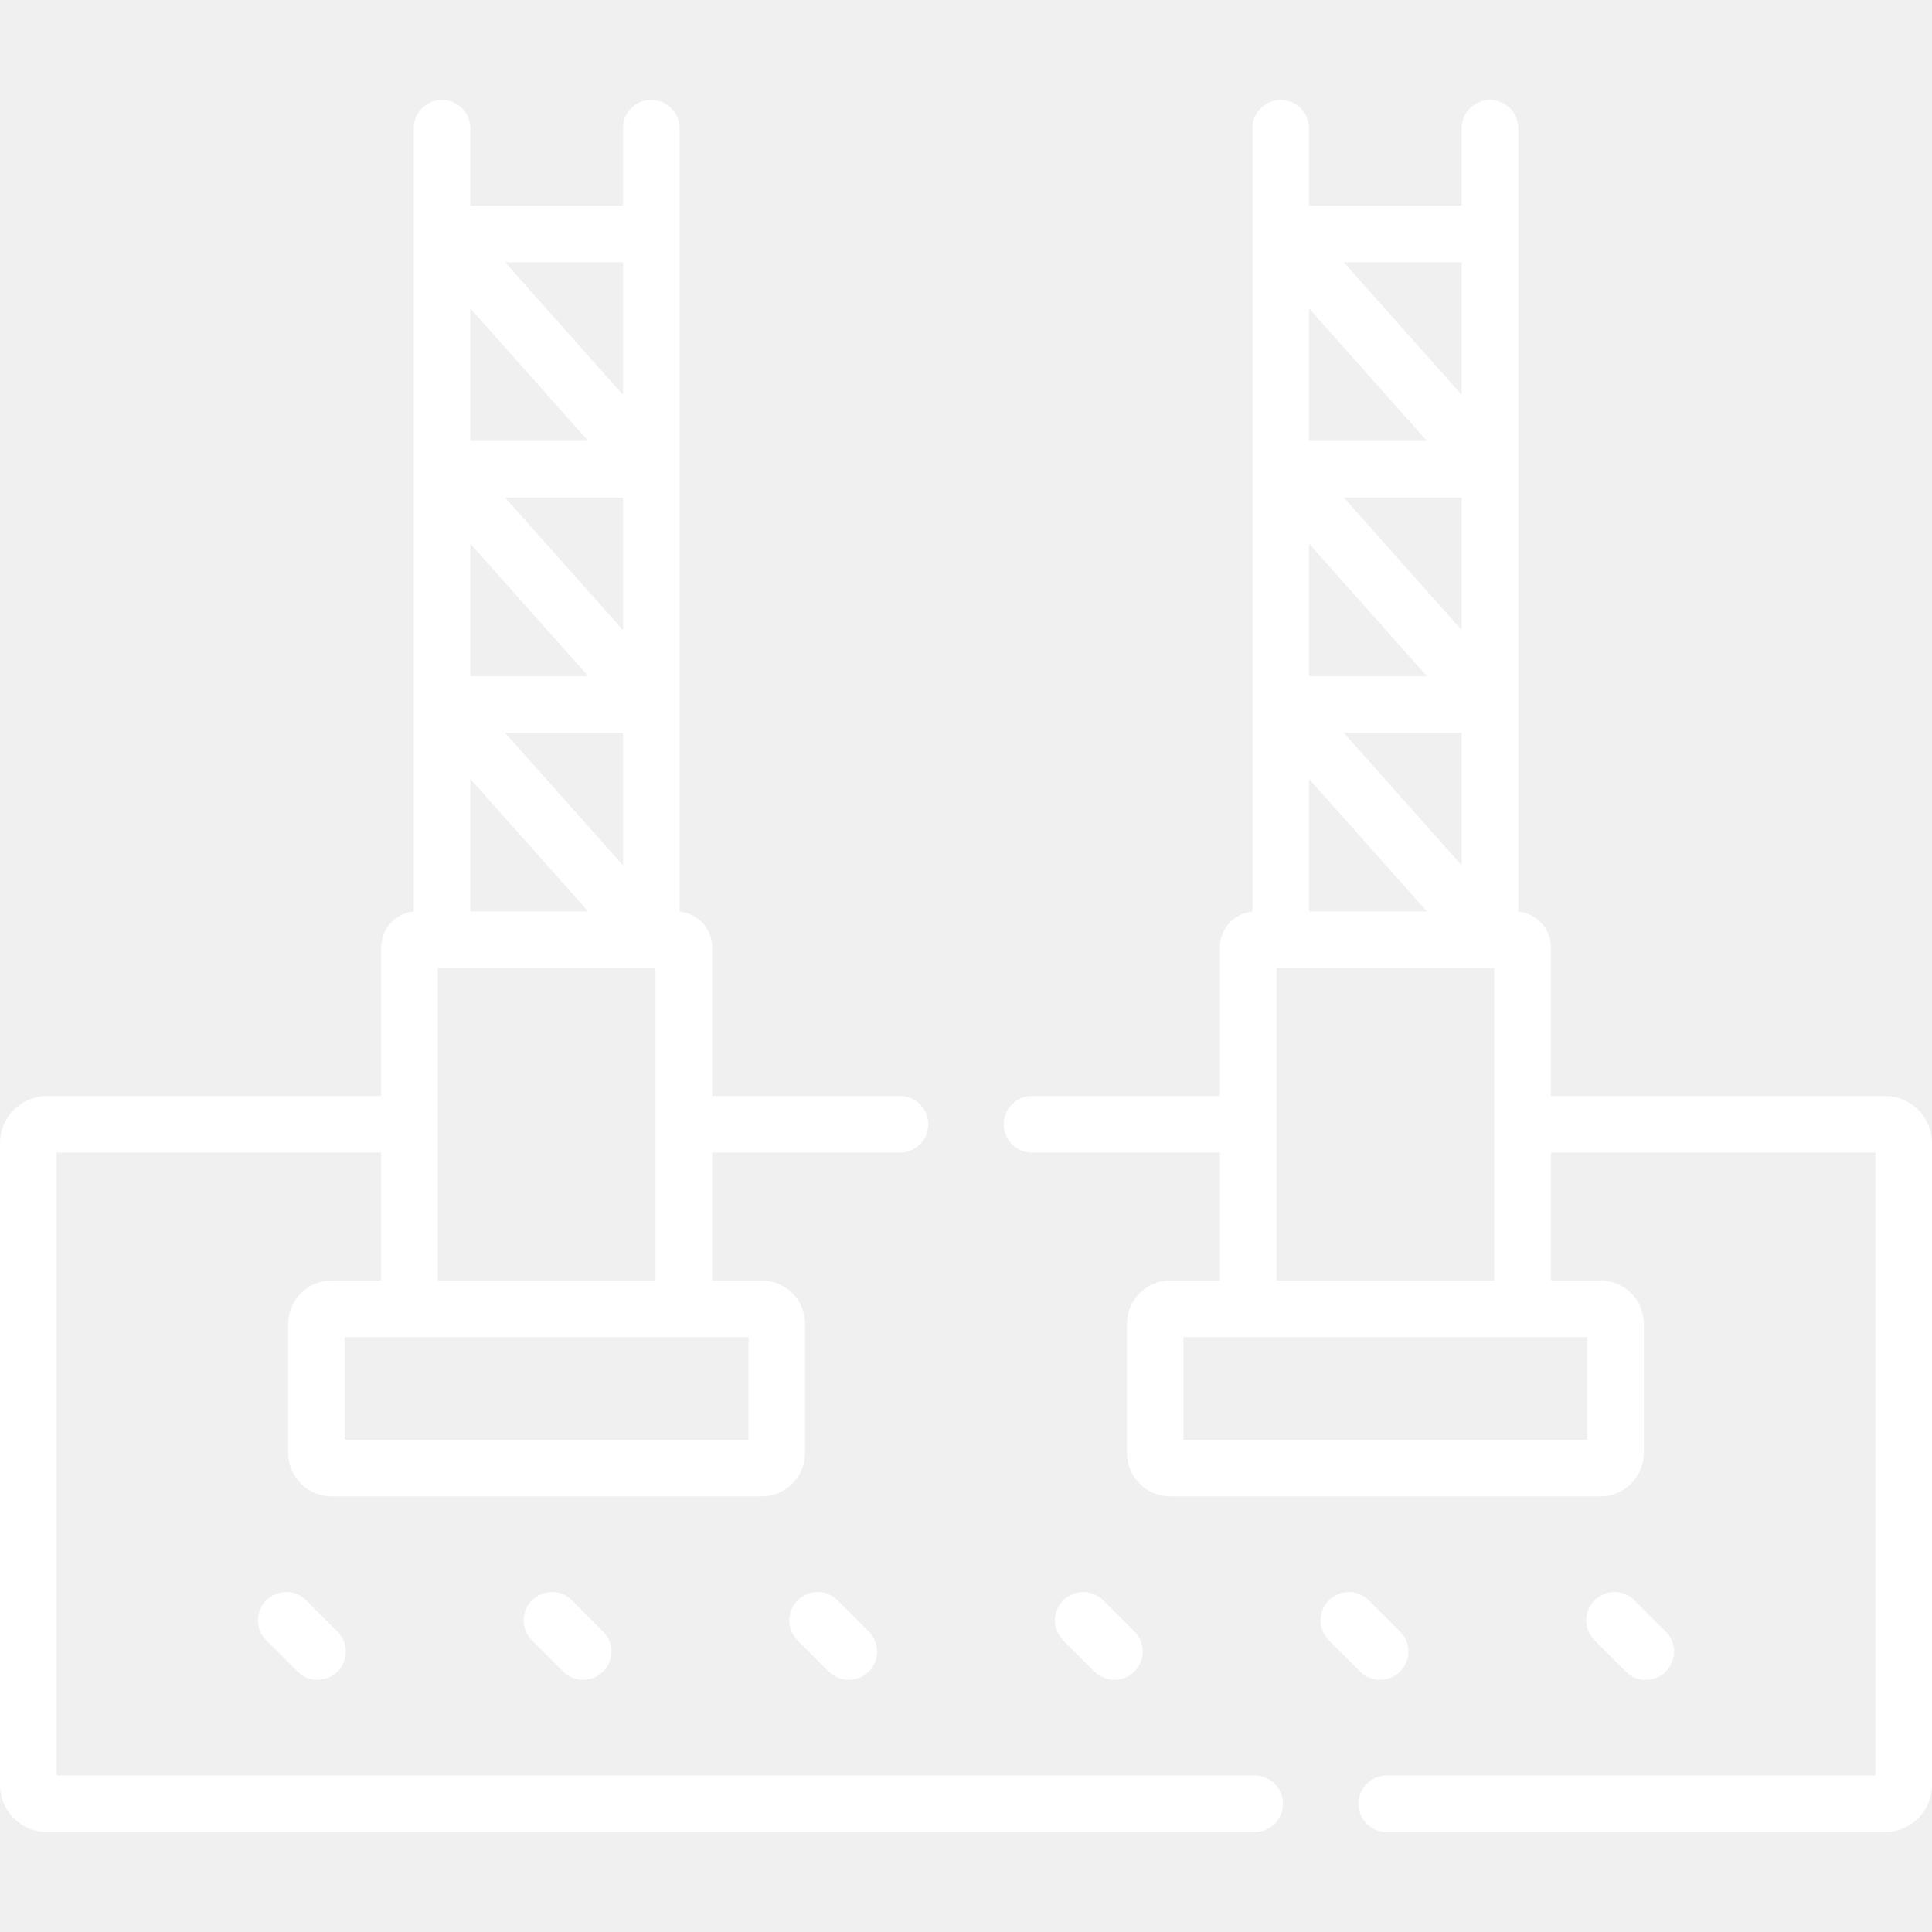
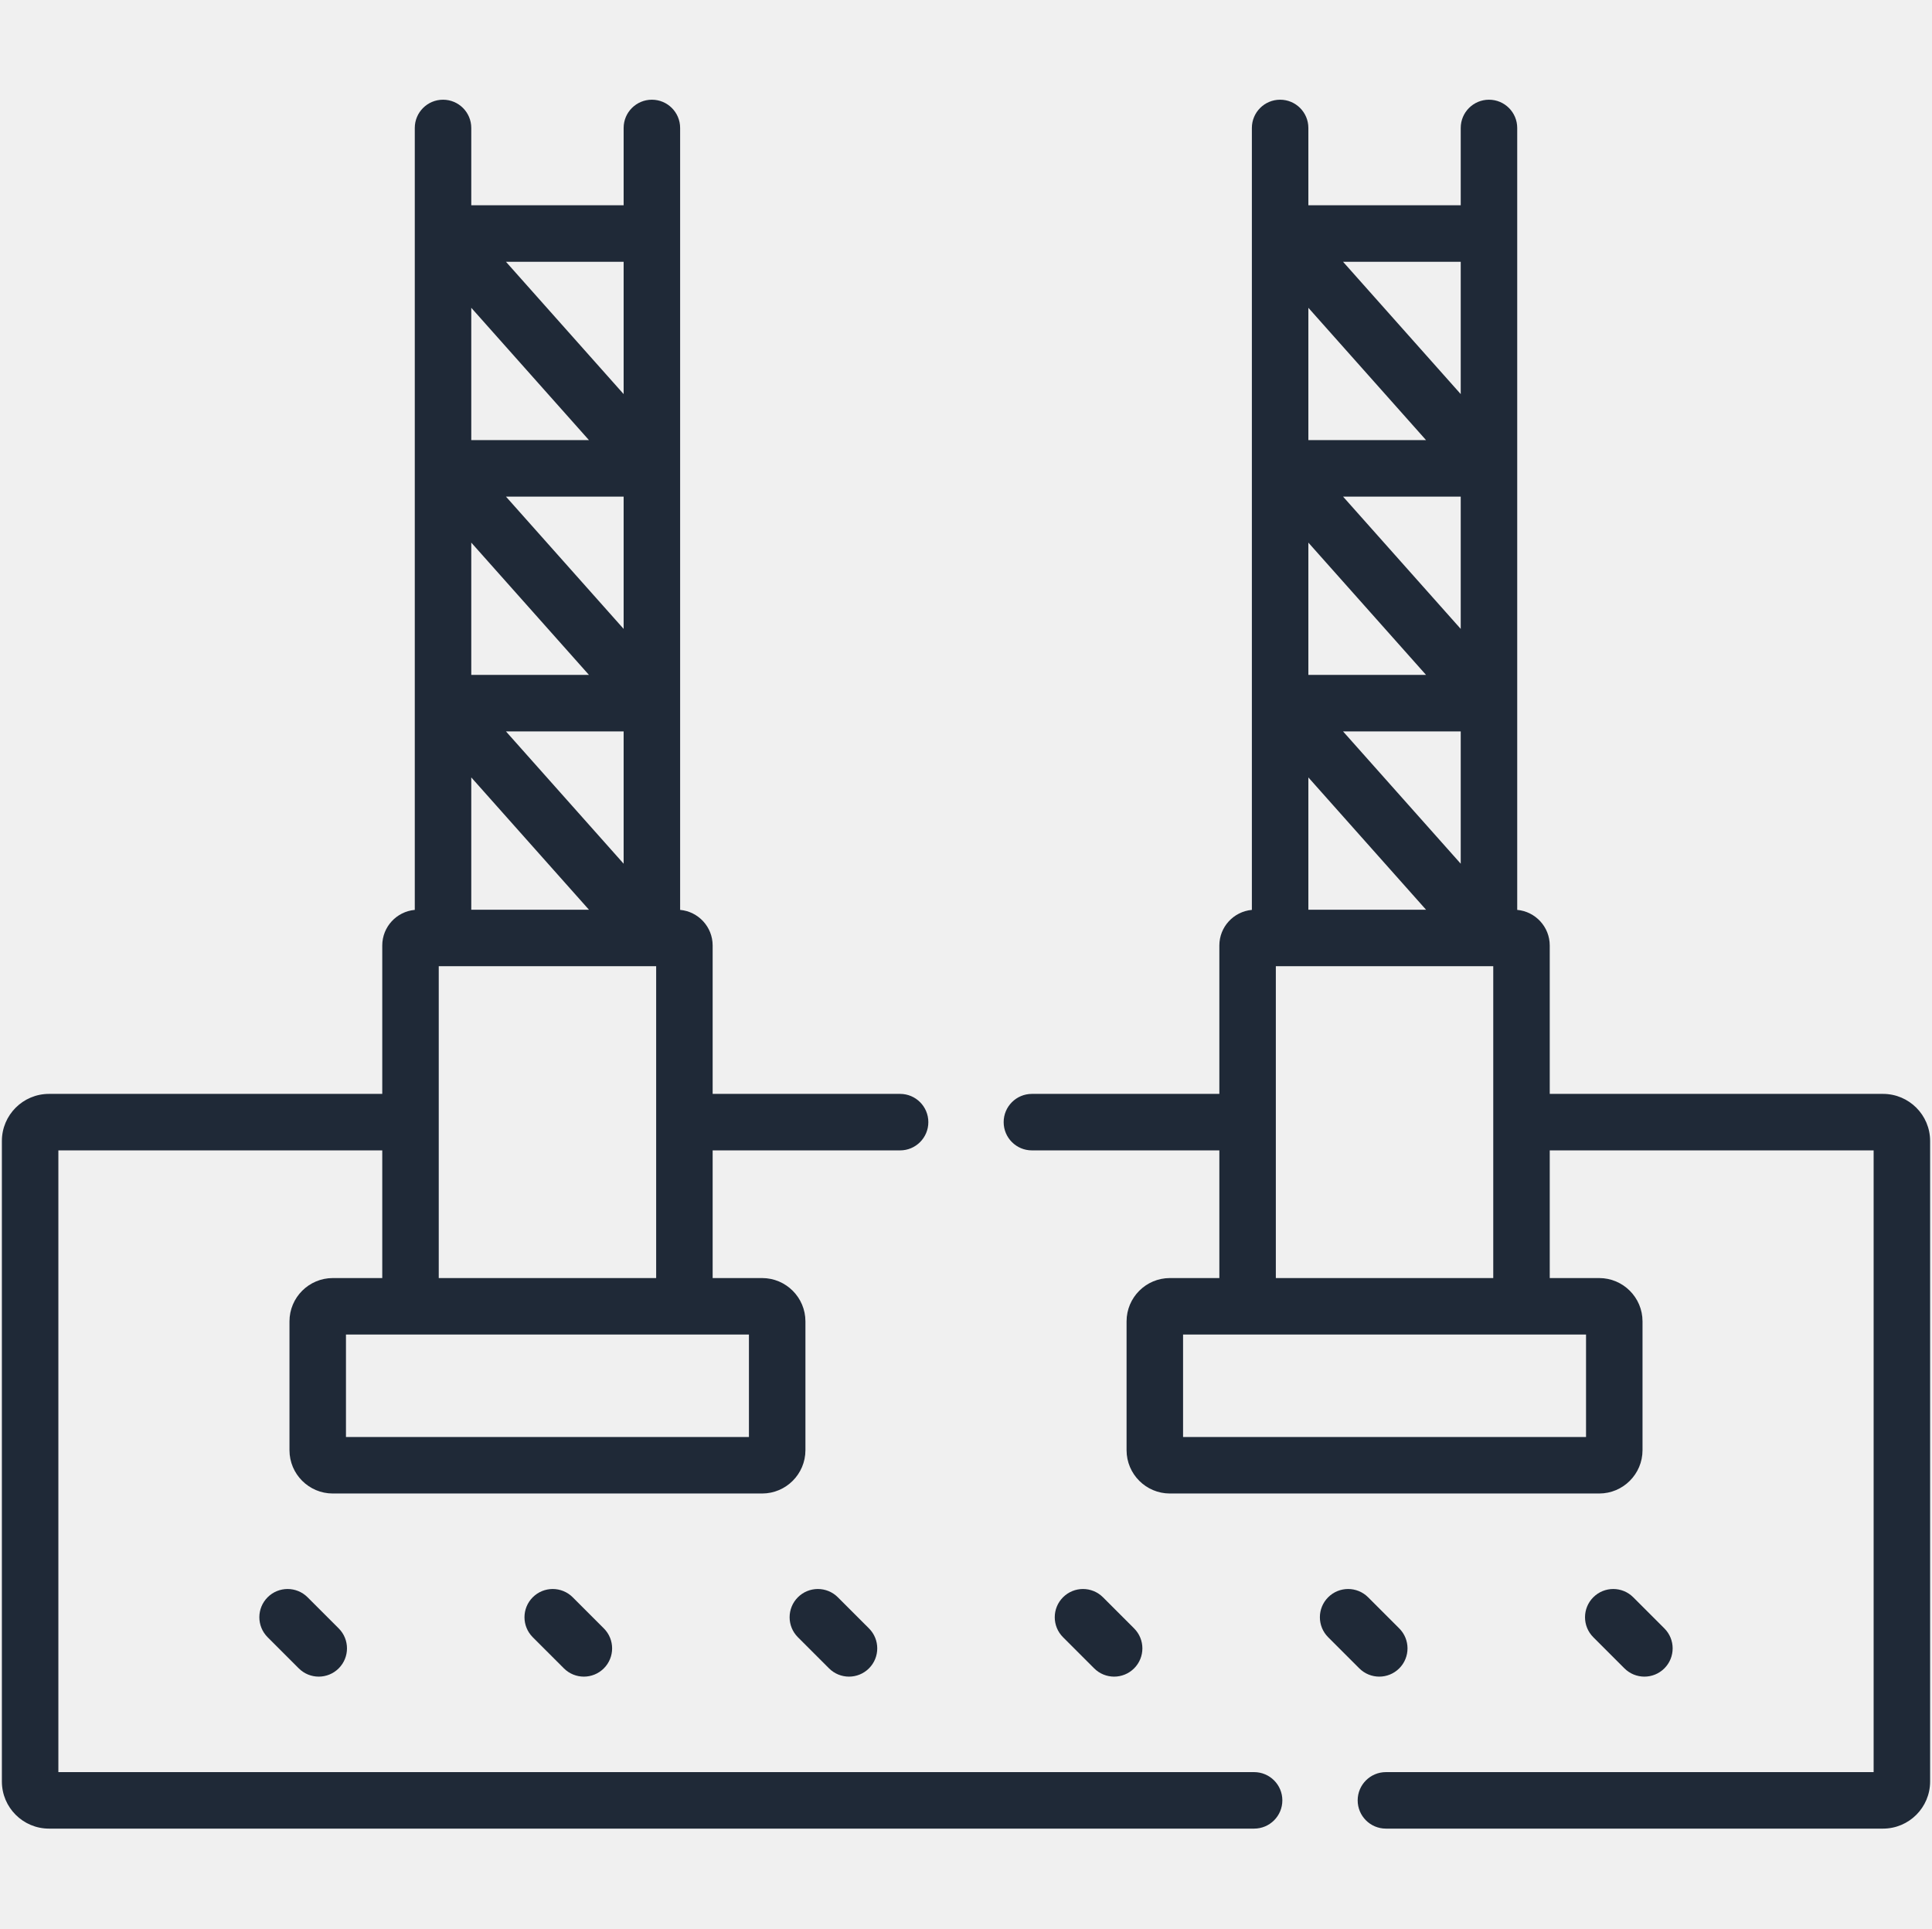
- <svg xmlns="http://www.w3.org/2000/svg" width="512" height="512" viewBox="0 0 512 512" fill="none">
-   <path d="M332.5 470.525H15V305.445H101V339.345H87.864C81.523 339.345 76.364 344.504 76.364 350.845V385.047C76.364 391.388 81.523 396.547 87.864 396.547H201.864C208.205 396.547 213.364 391.388 213.364 385.047V350.845C213.364 344.504 208.205 339.345 201.864 339.345H188.728V305.445H238.5C242.643 305.445 246 302.088 246 297.945C246 293.802 242.643 290.445 238.5 290.445H188.729V251.045C188.729 246.099 184.927 242.027 180.093 241.589V33.975C180.093 29.832 176.736 26.475 172.593 26.475C168.45 26.475 165.093 29.832 165.093 33.975V54.505H124.636V33.975C124.636 29.832 121.279 26.475 117.136 26.475C112.993 26.475 109.636 29.832 109.636 33.975V241.589C104.802 242.027 101 246.099 101 251.045V290.445H12.5C5.607 290.445 0 296.052 0 302.945V473.025C0 479.918 5.607 485.525 12.5 485.525H332.5C336.643 485.525 340 482.168 340 478.025C340 473.882 336.643 470.525 332.5 470.525ZM165.093 166.984L133.845 131.856H165.093V166.984ZM155.884 179.199H124.636V144.071L155.884 179.199ZM165.093 194.199V229.329L133.844 194.199H165.093ZM124.636 116.856V81.723L155.885 116.857L124.636 116.856ZM124.636 206.415L155.885 241.545H124.636V206.415ZM198.364 381.548H91.364V354.346H198.364V381.548ZM116 339.346V256.545H173.729V339.346H116ZM165.093 104.639L133.844 69.505H165.093V104.639Z" fill="white" />
-   <path d="M499.5 290.445H411V251.045C411 246.099 407.198 242.027 402.364 241.589V33.975C402.364 29.832 399.007 26.475 394.864 26.475C390.721 26.475 387.364 29.832 387.364 33.975V54.505H346.907V33.975C346.907 29.832 343.55 26.475 339.407 26.475C335.264 26.475 331.907 29.832 331.907 33.975V241.589C327.073 242.027 323.271 246.099 323.271 251.045V290.445H273.5C269.357 290.445 266 293.802 266 297.945C266 302.088 269.357 305.445 273.5 305.445H323.271V339.345H310.135C303.794 339.345 298.635 344.504 298.635 350.845V385.047C298.635 391.388 303.794 396.547 310.135 396.547H424.135C430.476 396.547 435.635 391.388 435.635 385.047V350.845C435.635 344.504 430.476 339.345 424.135 339.345H411V305.445H497V470.525H367.5C363.357 470.525 360 473.882 360 478.025C360 482.168 363.357 485.525 367.5 485.525H499.5C506.393 485.525 512 479.918 512 473.025V302.945C512 296.053 506.393 290.445 499.5 290.445ZM387.364 166.984L356.116 131.856H387.364V166.984ZM378.155 179.199H346.907V144.071L378.155 179.199ZM387.364 194.199V229.329L356.115 194.199H387.364ZM346.907 116.856V81.723L378.156 116.857L346.907 116.856ZM346.907 206.415L378.156 241.545H346.907V206.415ZM387.364 104.639L356.115 69.505H387.364V104.639ZM420.636 381.548H313.636V354.346H420.636V381.548ZM338.271 339.346V256.545H396V339.346H338.271Z" fill="white" />
-   <path d="M70.562 424.1C67.633 427.03 67.633 431.778 70.562 434.707L78.83 442.975C80.295 444.439 82.215 445.171 84.134 445.171C86.053 445.171 87.973 444.439 89.438 442.975C92.367 440.045 92.367 435.297 89.438 432.368L81.17 424.1C78.239 421.172 73.491 421.172 70.562 424.1Z" fill="white" />
-   <path d="M140.962 424.1C138.033 427.03 138.033 431.778 140.962 434.707L149.23 442.975C150.695 444.439 152.615 445.171 154.534 445.171C156.453 445.171 158.373 444.439 159.838 442.975C162.767 440.045 162.767 435.297 159.838 432.368L151.57 424.1C148.64 421.172 143.892 421.172 140.962 424.1Z" fill="white" />
-   <path d="M211.362 424.1C208.433 427.03 208.433 431.778 211.362 434.707L219.63 442.975C221.095 444.439 223.015 445.171 224.934 445.171C226.853 445.171 228.773 444.439 230.238 442.975C233.167 440.045 233.167 435.297 230.238 432.368L221.97 424.1C219.04 421.172 214.292 421.172 211.362 424.1Z" fill="white" />
-   <path d="M295.334 445.171C297.253 445.171 299.173 444.439 300.638 442.975C303.567 440.045 303.567 435.297 300.638 432.368L292.37 424.1C289.44 421.172 284.692 421.172 281.763 424.1C278.834 427.03 278.834 431.778 281.763 434.707L290.031 442.975C291.495 444.438 293.415 445.171 295.334 445.171Z" fill="white" />
-   <path d="M365.734 445.171C367.653 445.171 369.573 444.439 371.038 442.975C373.967 440.045 373.967 435.297 371.038 432.368L362.77 424.1C359.84 421.172 355.092 421.172 352.163 424.1C349.234 427.03 349.234 431.778 352.163 434.707L360.431 442.975C361.896 444.438 363.815 445.171 365.734 445.171Z" fill="white" />
-   <path d="M436.135 445.171C438.054 445.171 439.974 444.439 441.439 442.975C444.368 440.045 444.368 435.297 441.439 432.368L433.171 424.1C430.241 421.172 425.493 421.172 422.564 424.1C419.635 427.03 419.635 431.778 422.564 434.707L430.832 442.975C432.296 444.438 434.216 445.171 436.135 445.171Z" fill="white" />
+ <svg xmlns="http://www.w3.org/2000/svg" width="513" height="512" viewBox="0 0 513 512" fill="none">
+   <g clip-path="url(#clip0_156864_440)">
+     <path d="M333 470.525H15.5V305.445H101.5V339.345H88.364C82.023 339.345 76.864 344.504 76.864 350.845V385.047C76.864 391.388 82.023 396.547 88.364 396.547H202.364C208.705 396.547 213.864 391.388 213.864 385.047V350.845C213.864 344.504 208.705 339.345 202.364 339.345H189.228V305.445H239C243.143 305.445 246.5 302.088 246.5 297.945C246.5 293.802 243.143 290.445 239 290.445H189.229V251.045C189.229 246.099 185.427 242.027 180.593 241.589V33.975C180.593 29.832 177.236 26.475 173.093 26.475C168.95 26.475 165.593 29.832 165.593 33.975V54.505H125.136V33.975C125.136 29.832 121.779 26.475 117.636 26.475C113.493 26.475 110.136 29.832 110.136 33.975V241.589C105.302 242.027 101.5 246.099 101.5 251.045V290.445H13C6.107 290.445 0.5 296.052 0.5 302.945V473.025C0.5 479.918 6.107 485.525 13 485.525H333C337.143 485.525 340.5 482.168 340.5 478.025C340.5 473.882 337.143 470.525 333 470.525ZM165.593 166.984L134.345 131.856H165.593V166.984ZM156.384 179.199H125.136V144.071L156.384 179.199ZM165.593 194.199V229.329L134.344 194.199H165.593ZM125.136 116.856V81.723L156.385 116.857L125.136 116.856ZM125.136 206.415L156.385 241.545H125.136V206.415ZM198.864 381.548H91.864V354.346H198.864V381.548ZM116.5 339.346V256.545H174.229V339.346H116.5ZM165.593 104.639L134.344 69.505H165.593V104.639Z" fill="#1F2937" />
+     <path d="M500 290.445H411.5V251.045C411.5 246.099 407.698 242.027 402.864 241.589V33.975C402.864 29.832 399.507 26.475 395.364 26.475C391.221 26.475 387.864 29.832 387.864 33.975V54.505H347.407V33.975C347.407 29.832 344.05 26.475 339.907 26.475C335.764 26.475 332.407 29.832 332.407 33.975V241.589C327.573 242.027 323.771 246.099 323.771 251.045V290.445H274C269.857 290.445 266.5 293.802 266.5 297.945C266.5 302.088 269.857 305.445 274 305.445H323.771V339.345H310.635C304.294 339.345 299.135 344.504 299.135 350.845V385.047C299.135 391.388 304.294 396.547 310.635 396.547H424.635C430.976 396.547 436.135 391.388 436.135 385.047V350.845C436.135 344.504 430.976 339.345 424.635 339.345H411.5V305.445H497.5V470.525H368C363.857 470.525 360.5 473.882 360.5 478.025C360.5 482.168 363.857 485.525 368 485.525H500C506.893 485.525 512.5 479.918 512.5 473.025V302.945C512.5 296.053 506.893 290.445 500 290.445ZM387.864 166.984L356.616 131.856H387.864V166.984ZM378.655 179.199H347.407V144.071L378.655 179.199ZM387.864 194.199V229.329L356.615 194.199H387.864ZM347.407 116.856V81.723L378.656 116.857L347.407 116.856ZM347.407 206.415L378.656 241.545H347.407V206.415ZM387.864 104.639L356.615 69.505H387.864V104.639ZM421.136 381.548H314.136V354.346H421.136V381.548ZM338.771 339.346V256.545H396.5V339.346H338.771Z" fill="#1F2937" />
+     <path d="M71.062 424.1C68.133 427.03 68.133 431.778 71.062 434.707L79.33 442.975C80.795 444.439 82.715 445.171 84.634 445.171C86.553 445.171 88.473 444.439 89.938 442.975C92.867 440.045 92.867 435.297 89.938 432.368L81.67 424.1C78.739 421.172 73.991 421.172 71.062 424.1Z" fill="#1F2937" />
+     <path d="M141.462 424.1C138.533 427.03 138.533 431.778 141.462 434.707L149.73 442.975C151.195 444.439 153.115 445.171 155.034 445.171C156.953 445.171 158.873 444.439 160.338 442.975C163.267 440.045 163.267 435.297 160.338 432.368L152.07 424.1C149.14 421.172 144.392 421.172 141.462 424.1Z" fill="#1F2937" />
+     <path d="M211.862 424.1C208.933 427.03 208.933 431.778 211.862 434.707L220.13 442.975C221.595 444.439 223.515 445.171 225.434 445.171C227.353 445.171 229.273 444.439 230.738 442.975C233.667 440.045 233.667 435.297 230.738 432.368L222.47 424.1C219.54 421.172 214.792 421.172 211.862 424.1Z" fill="#1F2937" />
+     <path d="M295.834 445.171C297.753 445.171 299.673 444.439 301.138 442.975C304.067 440.045 304.067 435.297 301.138 432.368L292.87 424.1C289.94 421.172 285.192 421.172 282.263 424.1C279.334 427.03 279.334 431.778 282.263 434.707L290.531 442.975C291.995 444.438 293.915 445.171 295.834 445.171Z" fill="#1F2937" />
+     <path d="M366.234 445.171C368.153 445.171 370.073 444.439 371.538 442.975C374.467 440.045 374.467 435.297 371.538 432.368L363.27 424.1C360.34 421.172 355.592 421.172 352.663 424.1C349.734 427.03 349.734 431.778 352.663 434.707L360.931 442.975C362.396 444.438 364.315 445.171 366.234 445.171Z" fill="#1F2937" />
+     <path d="M436.635 445.171C438.554 445.171 440.474 444.439 441.939 442.975C444.868 440.045 444.868 435.297 441.939 432.368L433.671 424.1C430.741 421.172 425.993 421.172 423.064 424.1C420.135 427.03 420.135 431.778 423.064 434.707L431.332 442.975C432.796 444.438 434.716 445.171 436.635 445.171Z" fill="#1F2937" />
+   </g>
+   <defs>
+     <clipPath id="clip0_156864_440">
+       <rect width="512" height="512" fill="white" transform="translate(0.5)" />
+     </clipPath>
+   </defs>
</svg>
